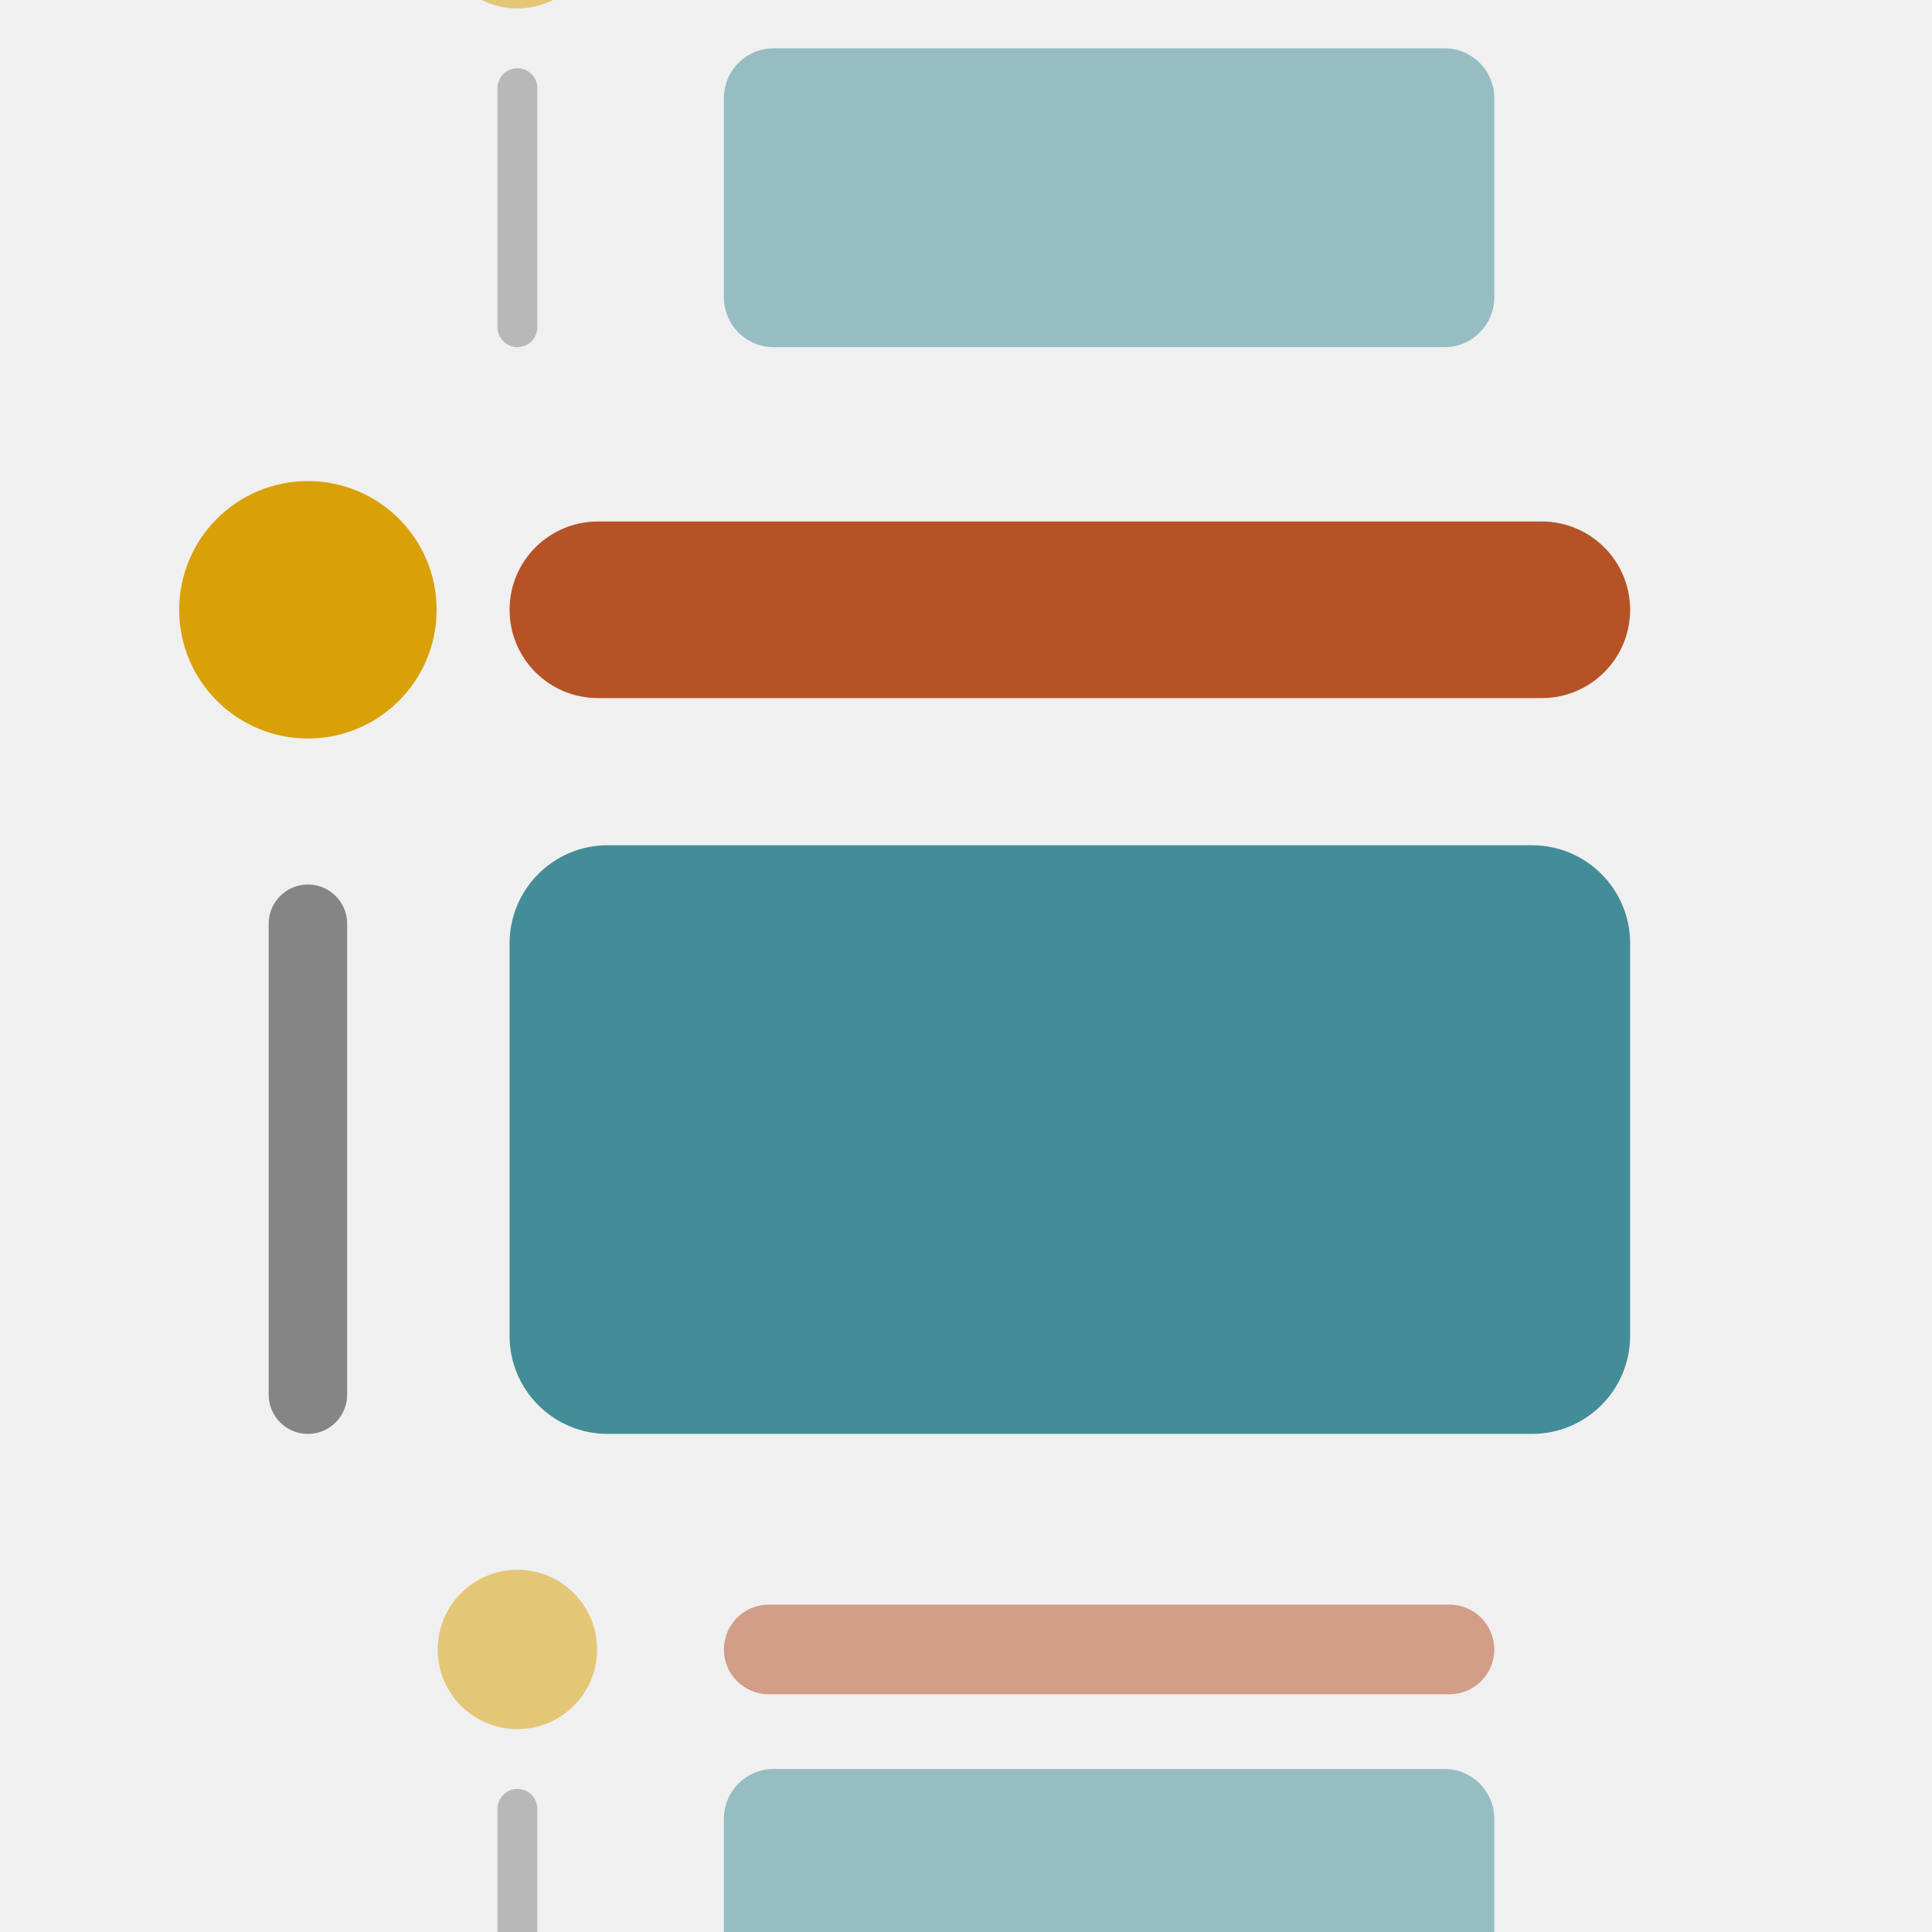
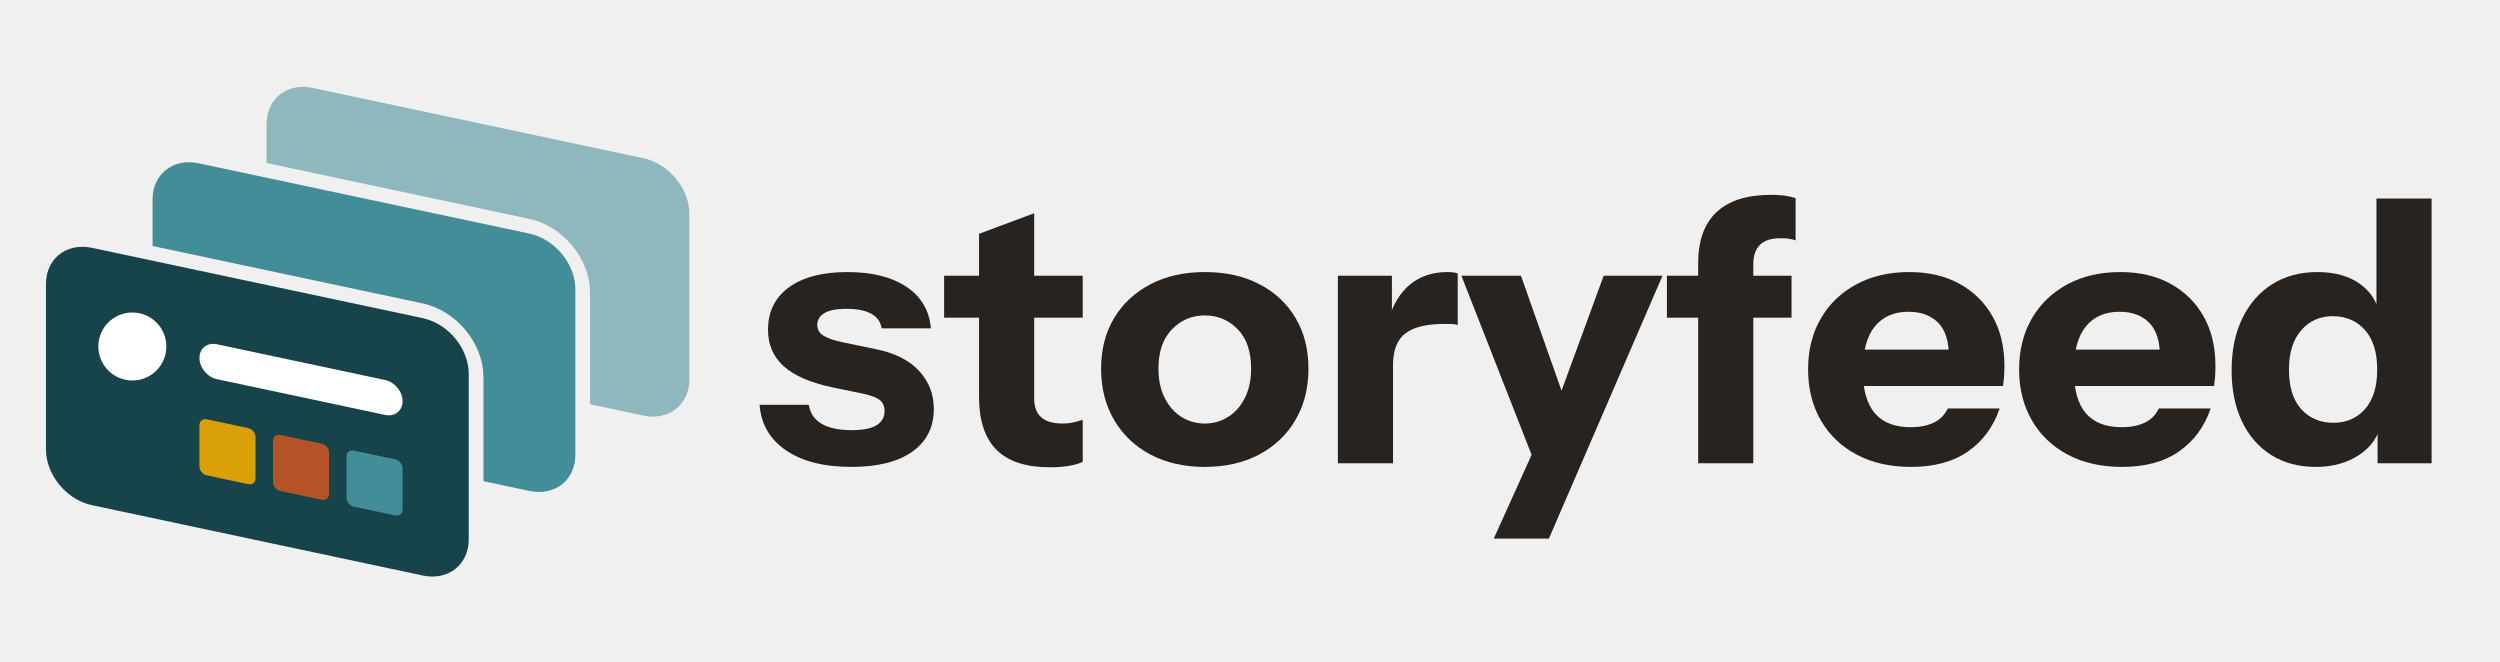
- <svg xmlns="http://www.w3.org/2000/svg" viewBox="0 0 128 128">
-   <g opacity="0.52">
-     <circle cx="34.28" cy="-4.72" r="5.28" fill="#D9A008" />
-     <rect x="47.96" y="3.2" width="51.04" height="19.8" rx="3.3" fill="#438D98" />
-     <rect x="32.96" y="4.52" width="2.64" height="18.48" rx="1.32" fill="#858585" />
-     <rect x="47.96" y="-7.69" width="51.04" height="5.94" rx="2.97" fill="#B65326" />
+ <svg xmlns="http://www.w3.org/2000/svg" width="680" height="180" viewBox="0 0 680 180" role="img">
+   <g transform="translate(0 -10) scale(.25)">
+     <g transform="translate(50 125)">
+       <defs>
+         <mask id="back" maskUnits="userSpaceOnUse" x="-40" y="-40" width="820" height="800">
+           <rect x="-40" y="-40" width="820" height="800" fill="white" />
+           <rect x="0" y="0" width="460" height="280" rx="50" transform="translate(116 82) skewY(12)" fill="black" stroke="black" stroke-width="32" />
+           <rect x="0" y="0" width="460" height="280" rx="50" transform="translate(0 174) skewY(12)" fill="black" stroke="black" stroke-width="32" />
+         </mask>
+         <mask id="middle" maskUnits="userSpaceOnUse" x="-40" y="-40" width="820" height="800">
+           <rect x="-40" y="-40" width="820" height="800" fill="white" />
+           <rect x="0" y="0" width="460" height="280" rx="50" transform="translate(0 174) skewY(12)" fill="black" stroke="black" stroke-width="32" />
+         </mask>
+         <mask id="face" maskUnits="userSpaceOnUse" x="-40" y="-40" width="540" height="400">
+           <rect x="-40" y="-40" width="540" height="400" fill="white" />
+           <g fill="black">
+             <circle data-part="actor" transform="translate(94 98) skewY(-12)" cx="0" cy="0" r="37" />
+             <rect data-part="headline" x="167" y="76" width="221" height="38" rx="19.0" />
+             <rect data-part="media-tile" x="167" y="160" width="61" height="61" rx="8" fill="black" />
+             <rect data-part="media-tile" x="247" y="160" width="61" height="61" rx="8" fill="black" />
+             <rect data-part="media-tile" x="327" y="160" width="61" height="61" rx="8" fill="black" />
+           </g>
+         </mask>
+       </defs>
+       <g mask="url(#back)">
+         <rect x="0" y="0" width="460" height="280" rx="50" transform="translate(240 0) skewY(12)" fill="#8EB8BD" />
+       </g>
+       <g mask="url(#middle)">
+         <rect x="0" y="0" width="460" height="280" rx="50" transform="translate(116 82) skewY(12)" fill="#438D98" />
+       </g>
+       <g transform="translate(0 174) skewY(12)">
+         <rect data-part="front-card" width="460" height="280" rx="50" fill="#17434B" />
+         <g fill="#FFFFFF">
+           <circle data-part="actor" transform="translate(94 98) skewY(-12)" cx="0" cy="0" r="37" fill="#FFFFFF" />
+           <rect data-part="headline" x="167" y="76" width="221" height="38" rx="19.0" fill="#FFFFFF" />
+         </g>
+         <rect data-part="media-tile" x="167" y="160" width="61" height="61" rx="8" fill="#D9A008" />
+         <rect data-part="media-tile" x="247" y="160" width="61" height="61" rx="8" fill="#B65326" />
+         <rect data-part="media-tile" x="327" y="160" width="61" height="61" rx="8" fill="#438D98" />
+       </g>
+     </g>
  </g>
-   <g opacity="1">
-     <circle cx="20.4" cy="40.4" r="8.528" fill="#D9A008" />
-     <rect x="33.76" y="56.0" width="74.24" height="39.0" rx="6.5" fill="#438D98" />
-     <rect x="17.8" y="58.6" width="5.2" height="36.4" rx="2.6" fill="#858585" />
-     <rect x="33.76" y="34.55" width="74.24" height="11.7" rx="5.85" fill="#B65326" />
-   </g>
-   <g opacity="0.52">
-     <circle cx="34.28" cy="109.28" r="5.28" fill="#D9A008" />
-     <rect x="47.96" y="117.2" width="51.04" height="19.8" rx="3.3" fill="#438D98" />
-     <rect x="32.96" y="118.52" width="2.64" height="18.48" rx="1.32" fill="#858585" />
-     <rect x="47.96" y="106.31" width="51.04" height="5.94" rx="2.97" fill="#B65326" />
+   <g transform="translate(205 126) scale(1.0)">
+     <g transform="translate(-205 -126)">
+       <g fill="#28231F" transform="translate(205 126) scale(0.1 -0.1)">
+         <path transform="translate(0 0)" d="M266 -10Q154 -10 88.0 35.0Q22 80 16 159H150Q155 125 184.5 107.5Q214 90 266 90Q313 90 334.5 103.5Q356 117 356 142Q356 161 343.5 171.5Q331 182 298 189L216 206Q125 225 82.0 263.5Q39 302 39 363Q39 437 96.0 478.5Q153 520 255 520Q356 520 416.0 479.5Q476 439 482 367H348Q344 393 320.0 406.5Q296 420 252 420Q212 420 192.5 408.5Q173 397 173 376Q173 358 189.0 347.5Q205 337 242 329L334 310Q411 294 450.5 250.5Q490 207 490 148Q490 73 431.5 31.5Q373 -10 266 -10Z" fill="#28231F" />
+         <path transform="translate(504 0)" d="M302 -11Q204 -11 156.5 36.5Q109 84 109 181V624L259 680V176Q259 142 278.0 125.0Q297 108 337 108Q352 108 365.0 111.0Q378 114 391 118V4Q378 -3 354.5 -7.0Q331 -11 302 -11ZM14 396V510H391V396Z" fill="#28231F" />
+         <path transform="translate(925 0)" d="M302 -10Q218 -10 154.5 23.5Q91 57 55.5 117.5Q20 178 20 257Q20 336 55.5 395.0Q91 454 154.5 487.0Q218 520 302 520Q387 520 450.5 487.0Q514 454 549.0 395.0Q584 336 584 257Q584 178 548.5 117.5Q513 57 449.5 23.5Q386 -10 302 -10ZM302 108Q337 108 365.5 126.0Q394 144 411.0 177.5Q428 211 428 258Q428 327 391.5 364.5Q355 402 302 402Q249 402 212.5 364.0Q176 326 176 258Q176 211 193.0 177.5Q210 144 238.5 126.0Q267 108 302 108Z" fill="#28231F" />
+         <path transform="translate(1529 0)" d="M60 0V510H207V390H210V0ZM210 266 197 387Q215 452 256.0 486.0Q297 520 358 520Q377 520 386 516V376Q381 378 372.0 378.5Q363 379 350 379Q278 379 244.0 353.5Q210 328 210 266Z" fill="#28231F" />
+         <path transform="translate(1927 0)" d="M86 -205 227 107 253 150 385 510H545L236 -205ZM194 10 -2 510H160L321 54Z" fill="#28231F" />
+         <path transform="translate(2470 0)" d="M99 0V544Q99 636 149.0 683.0Q199 730 297 730Q318 730 333.5 728.0Q349 726 364 721V606Q357 609 347.0 610.5Q337 612 323 612Q285 612 267.0 594.0Q249 576 249 542V0ZM14 396V510H353V396Z" fill="#28231F" />
+         <path transform="translate(2848 0)" d="M300 -10Q215 -10 152.0 23.5Q89 57 54.5 117.0Q20 177 20 255Q20 334 54.5 393.5Q89 453 151.0 486.5Q213 520 295 520Q374 520 432.0 488.0Q490 456 522.0 399.0Q554 342 554 265Q554 249 553.0 235.5Q552 222 550 210H108V309H429L403 291Q403 353 373.5 382.5Q344 412 293 412Q234 412 201.5 372.0Q169 332 169 252Q169 174 201.5 136.0Q234 98 299 98Q335 98 361.0 110.0Q387 122 400 149H541Q516 75 455.5 32.5Q395 -10 300 -10Z" fill="#28231F" />
+         <path transform="translate(3422 0)" d="M300 -10Q215 -10 152.0 23.5Q89 57 54.5 117.0Q20 177 20 255Q20 334 54.5 393.5Q89 453 151.0 486.5Q213 520 295 520Q374 520 432.0 488.0Q490 456 522.0 399.0Q554 342 554 265Q554 249 553.0 235.5Q552 222 550 210H108V309H429L403 291Q403 353 373.5 382.5Q344 412 293 412Q234 412 201.5 372.0Q169 332 169 252Q169 174 201.5 136.0Q234 98 299 98Q335 98 361.0 110.0Q387 122 400 149H541Q516 75 455.5 32.5Q395 -10 300 -10Z" fill="#28231F" />
+         <path transform="translate(3996 0)" d="M421 0V113L431 111Q421 56 371.5 23.0Q322 -10 253 -10Q183 -10 131.5 22.5Q80 55 52.0 114.0Q24 173 24 253Q24 334 53.0 394.0Q82 454 134.5 487.0Q187 520 257 520Q330 520 375.5 486.0Q421 452 429 393L418 392V720H568V0ZM301 110Q354 110 387.0 147.5Q420 185 420 255Q420 325 386.5 362.5Q353 400 299 400Q247 400 213.5 362.0Q180 324 180 254Q180 184 213.5 147.0Q247 110 301 110Z" fill="#28231F" />
+       </g>
+     </g>
  </g>
</svg>
